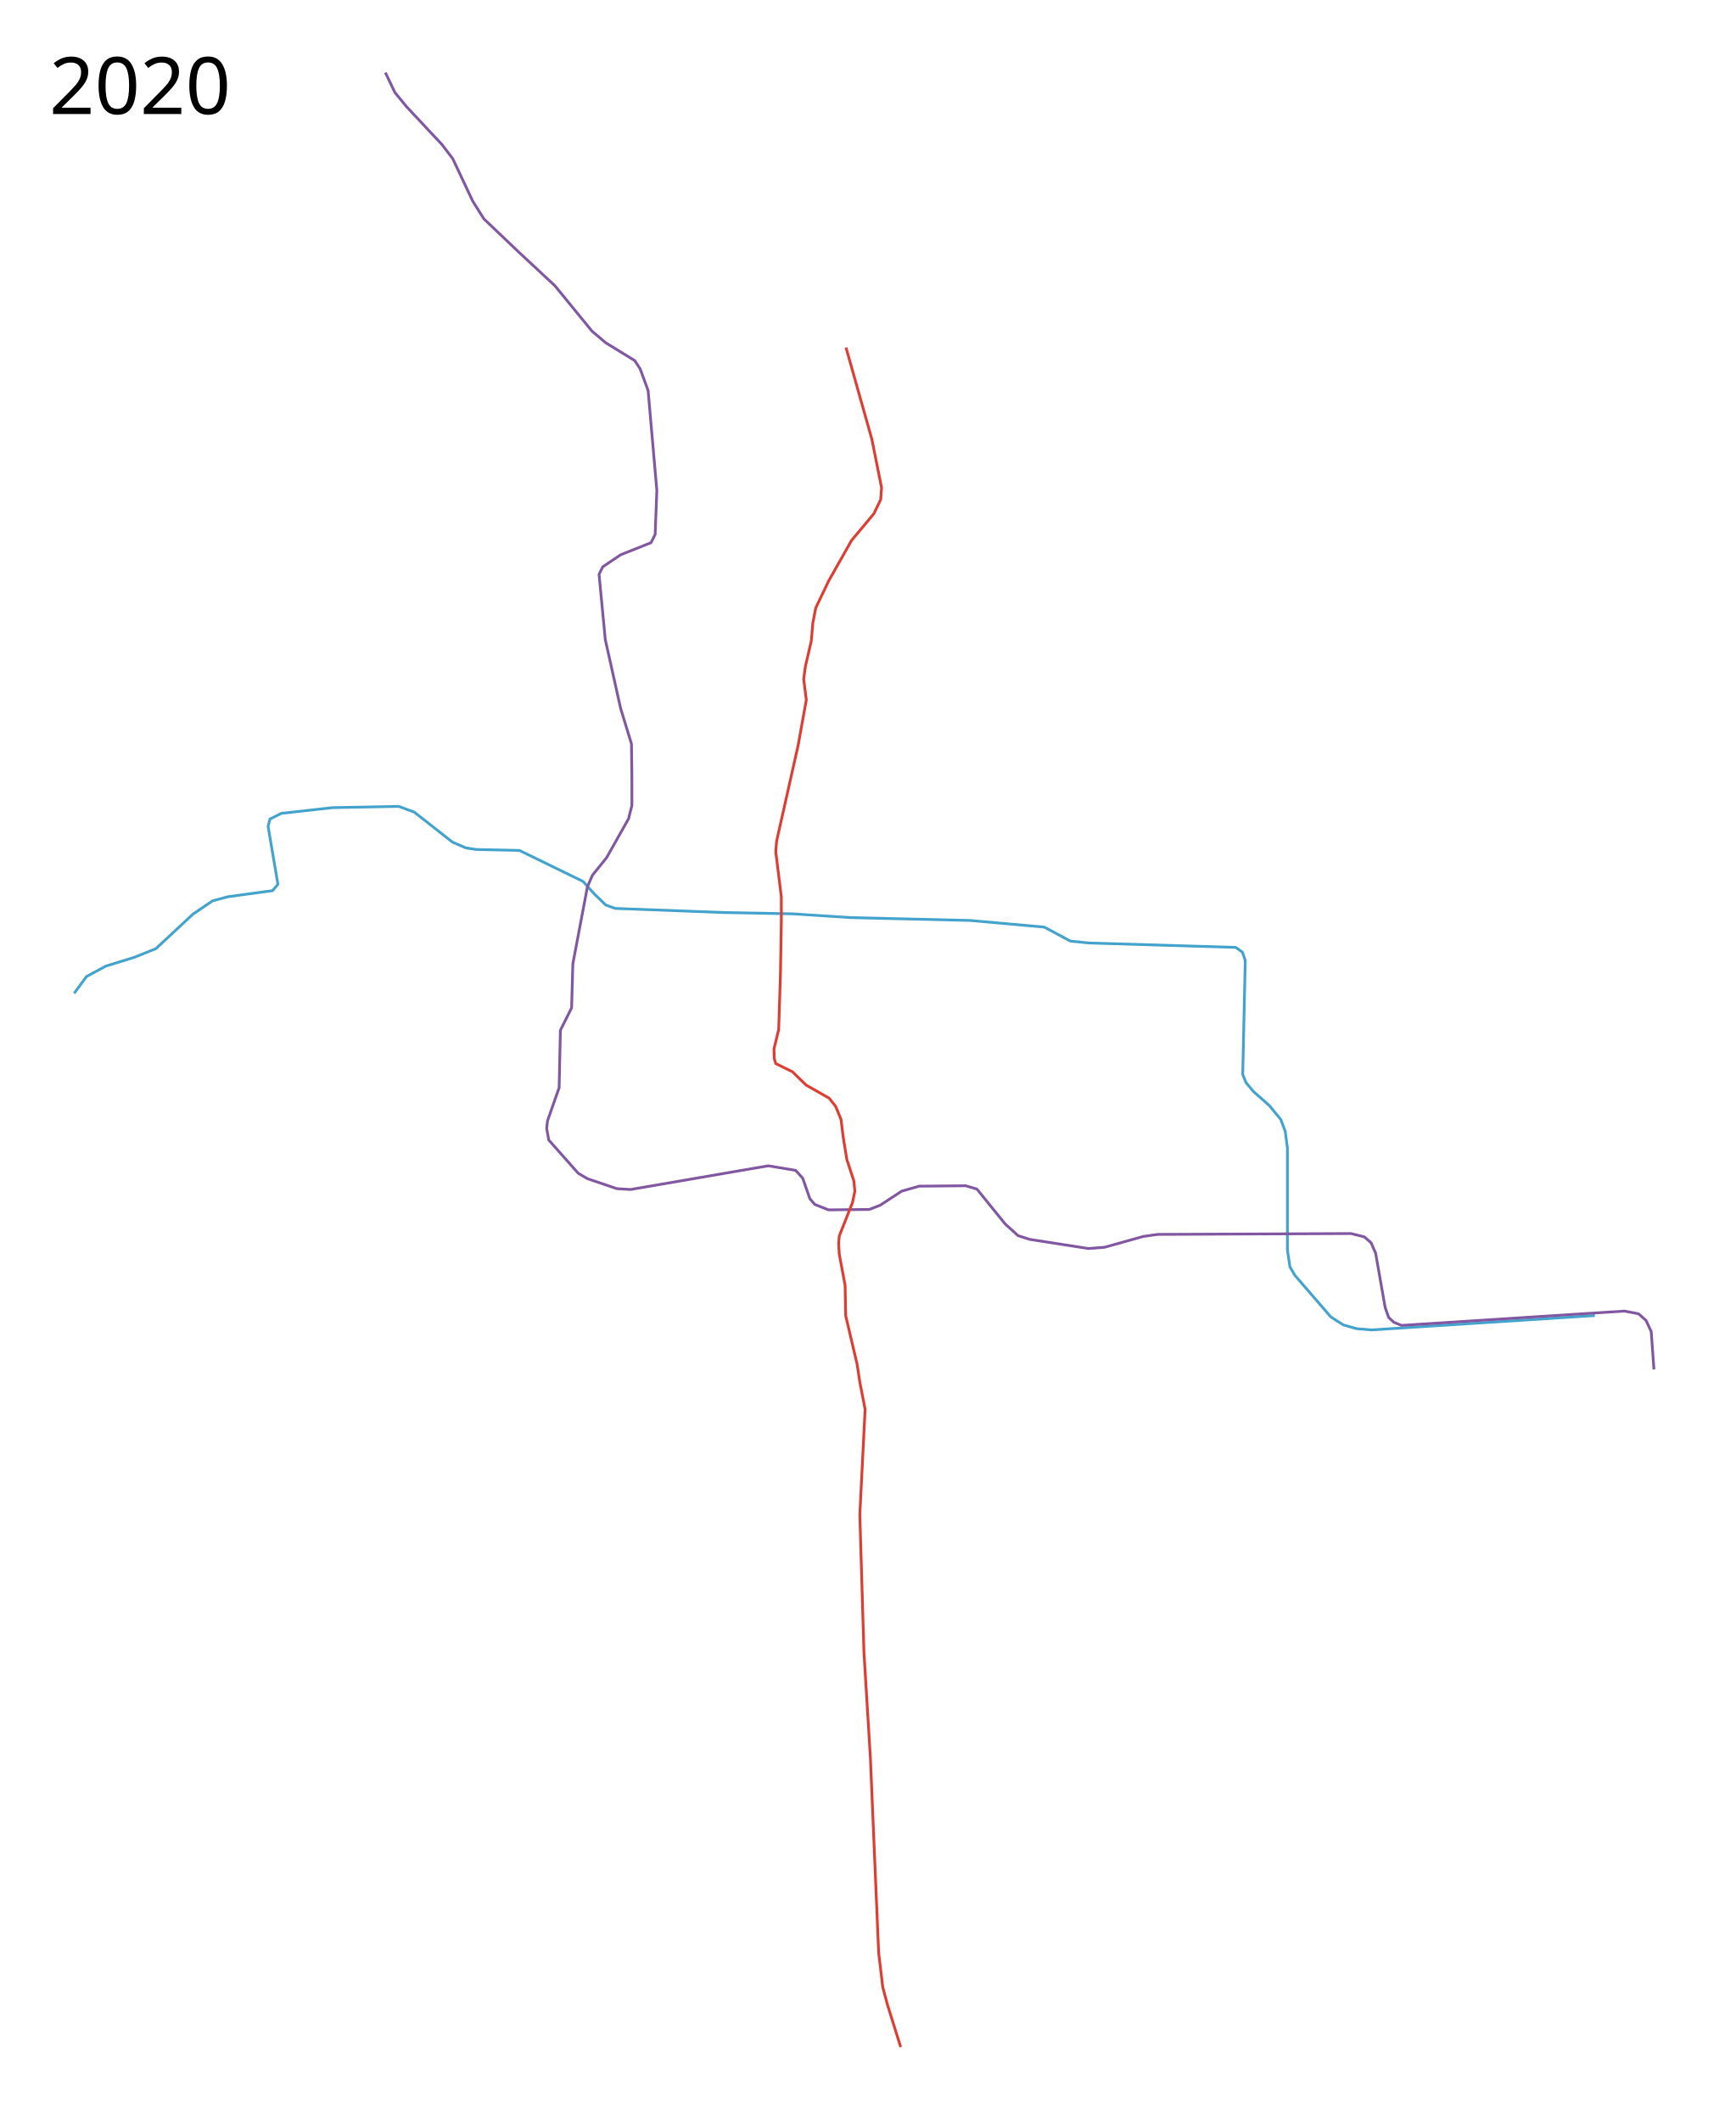
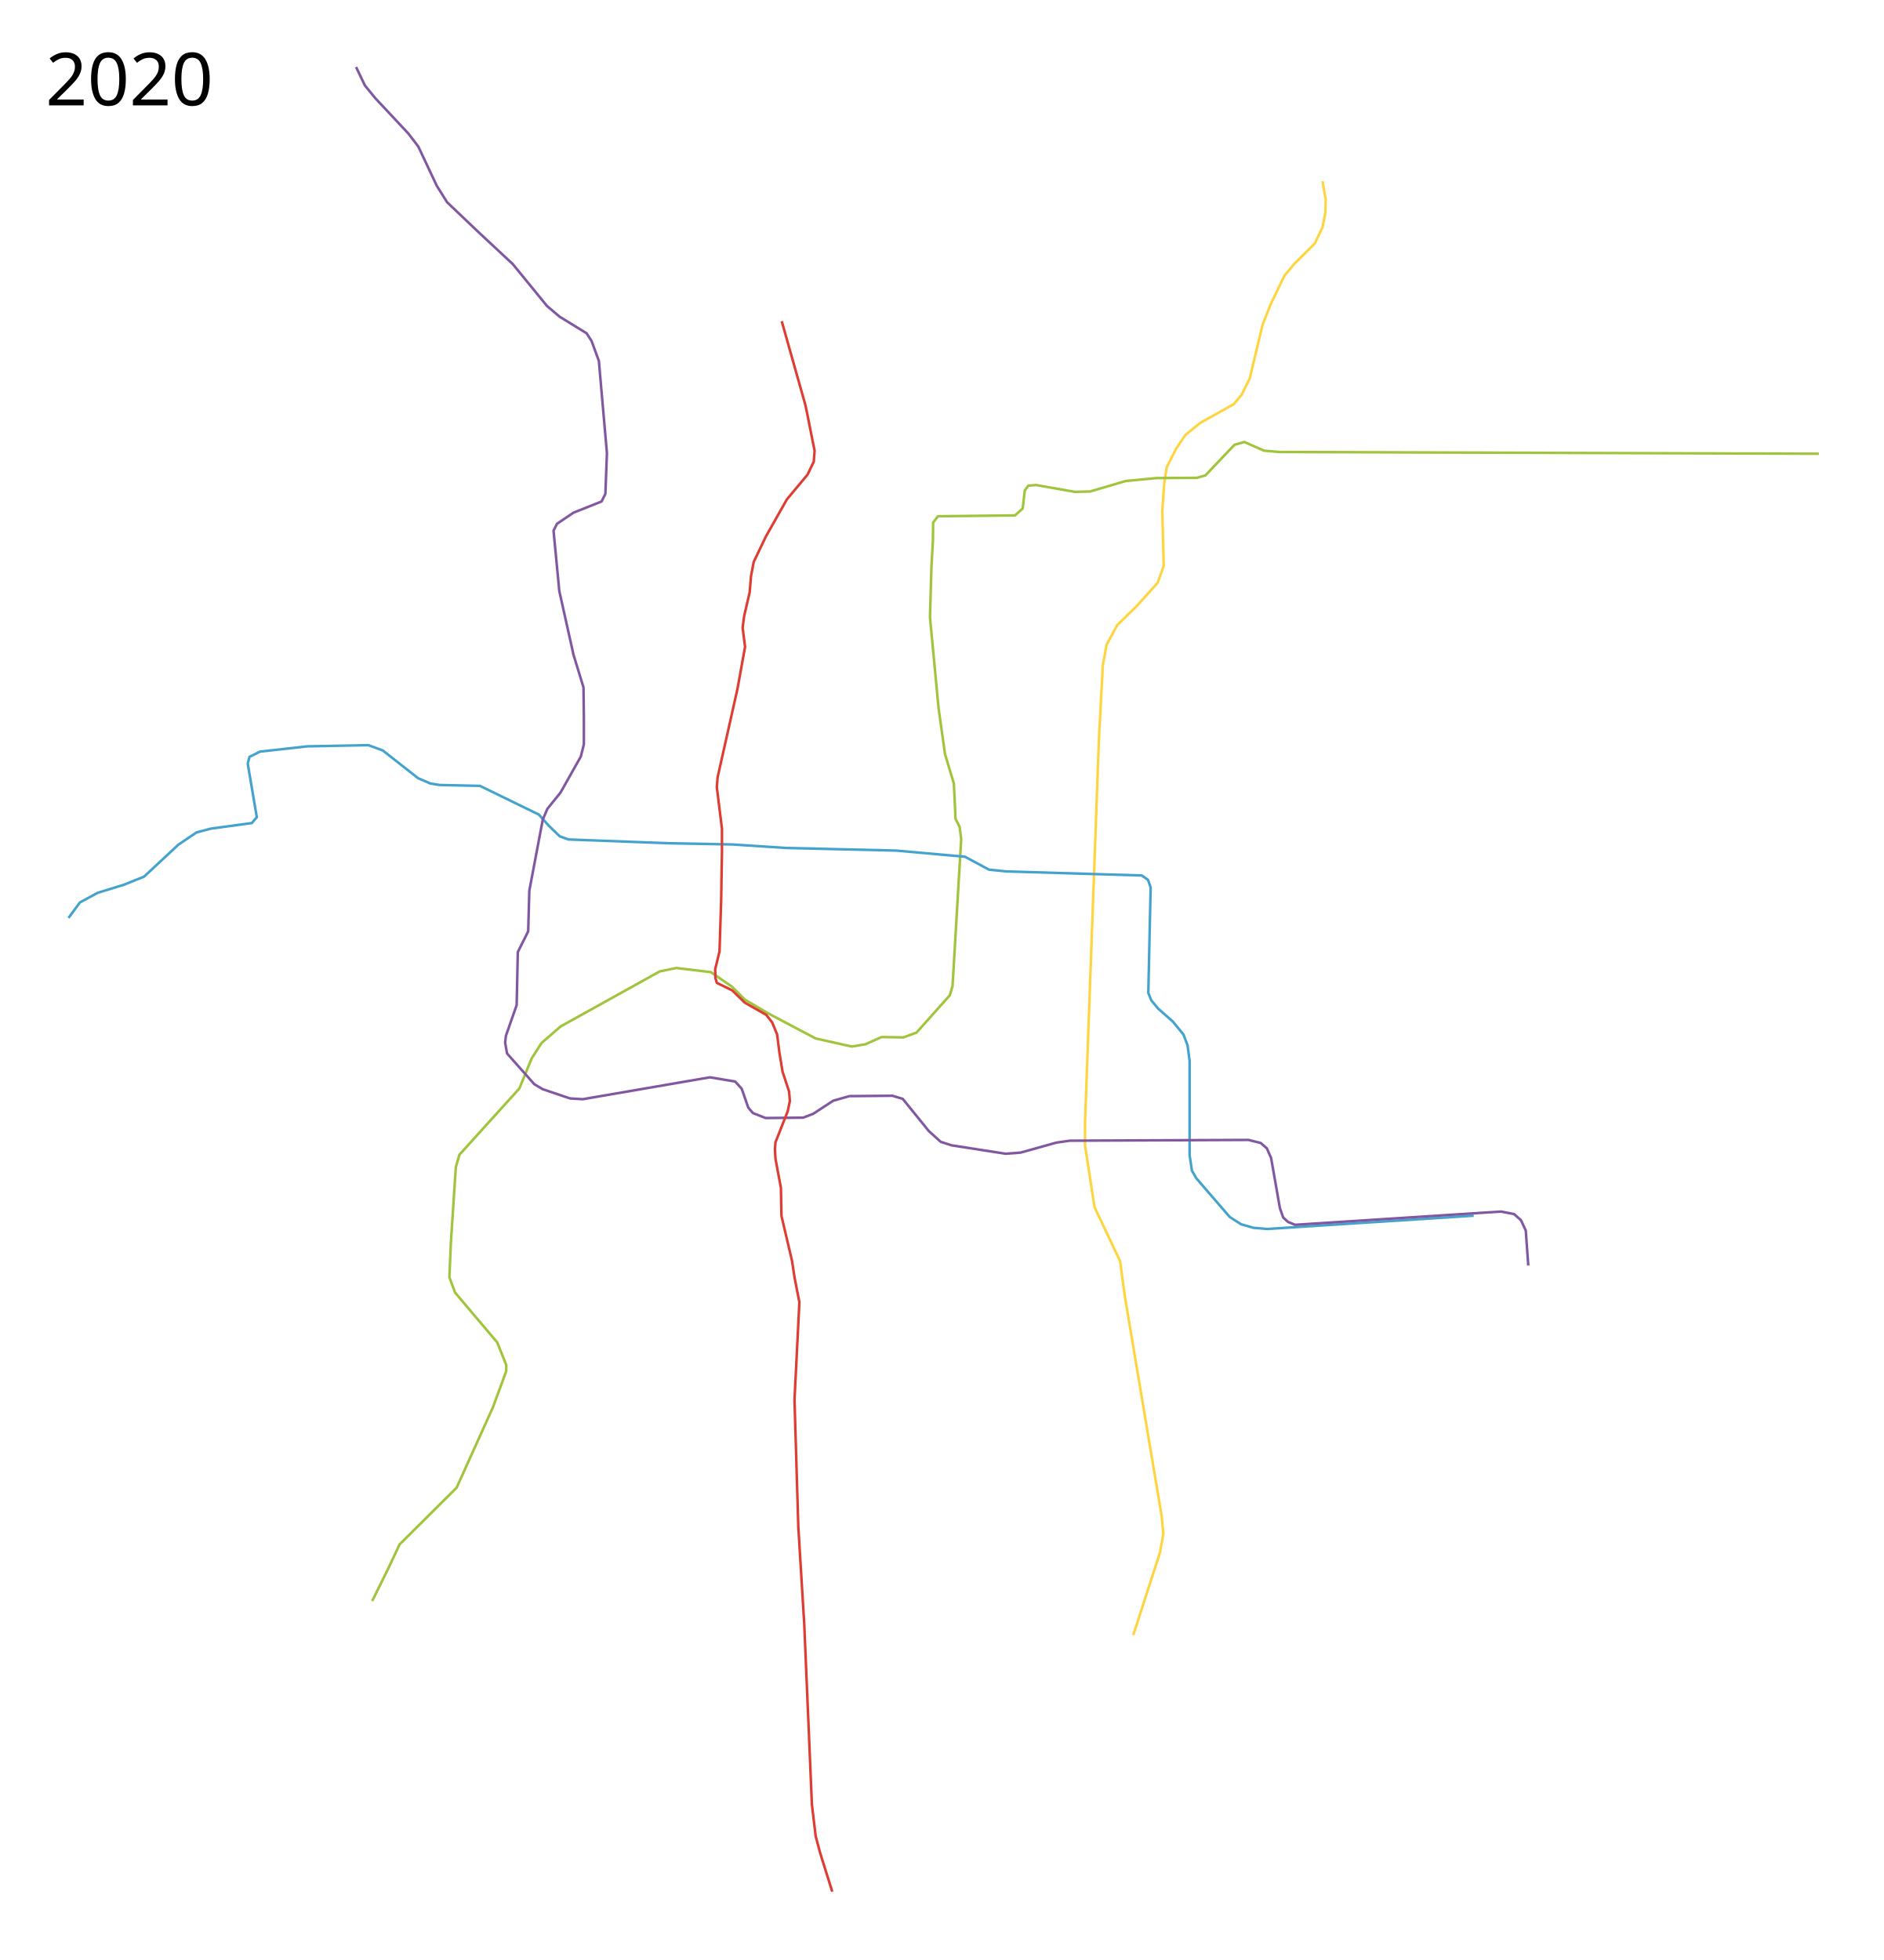
- <svg xmlns="http://www.w3.org/2000/svg" width="3150" height="3850">
+ <svg xmlns="http://www.w3.org/2000/svg" height="3850" width="3700">
+   <path d="M2225.982 3211.895l52.73-163.091 6.349-36.23-3.264-34.604-72.07-429.833-9.578-70.784-50.284-106.235-18.643-121.482v-43.409l27.195-751.31 7.774-147.458 7.258-40.653 20.956-38.874 38.54-37.675 40.883-45.36 12-33.333-2.836-107.878 3.866-54.196 4.78-31.65 18.54-36.39 18.33-27.129 29.073-23.645 65.875-36.816 15.425-18.48 15.948-32.183 24.954-104.41 16.12-41.223 27.088-56.11 18.84-22.623 40.668-40.363 15.33-32.353 5.57-28.533.607-25.449-6.335-36.359" fill="none" stroke="#fed540" stroke-width="5" stroke-linejoin="round" />
+   <path d="M731.058 3144.817l30.495-61.609 23.376-49.594 111.998-111.392 71.15-157.538 26.27-71.295v-12.318l-17.709-44.267-82.734-97.757-11.228-30.018 3.051-69.36 9.641-147.168 7.033-24.287 117.793-130.228 23.982-58.686 19.501-30.531 37.585-32.583 194.68-108.108 32.55-6.665 67.804 8.174 41.523 28.524 25.49 25.559 45.053 26.62 93.751 49.55 70.808 15.849 26.967-4.46 31.75-14.207 43.028.743 25.789-9.64 65.2-73.088 5.353-18.094 16.986-288.773-3.078-23.99-8.007-15.773-3.28-69.146-17.379-57.983-12.67-89.983-16.893-178.963 2.92-99.41 2.886-50.86.44-35.63 9.426-12.35 151.246-1.676 15.217-13.63 4.102-35.4 7.102-9.48 15.276-1.138 76.079 13.449 29.962-.808 69.925-20.582 60.788-5.776 78.753-.447 16.801-4.715 57.151-60.148 19.558-5.534 38.435 17.037 31.146 2.614 1058.682 3.429" fill="none" stroke="#a0c43b" stroke-width="5" stroke-linejoin="round" />
  <path d="M134.516 1803.129l22.436-30.49 35.092-18.984 50.624-15.532 40.269-16.108 67.307-62.705 35.667-24.161 28.188-7.479 80.538-10.93 9.78-11.505-17.833-105.275 3.451-13.232 20.71-10.354 93.194-10.355 119.657-2.302 28.189 10.355 69.608 54.651 24.161 10.355 18.409 2.877 78.812 1.725 115.63 56.377 18.984 21.285 21.86 21.285 17.259 6.329 198.47 7.478 123.108 2.301 106.425 6.903 216.303 5.178 134.614 12.08 47.172 25.313 33.366 3.451 266.927 8.054 12.08 8.63 5.178 14.956-4.602 207.099 5.753 14.382 13.231 16.107 29.34 25.887 20.709 25.312 8.054 21.286 4.027 30.489V2269.1l4.602 30.49 8.629 14.957 65.581 75.936 22.436 14.382 24.161 6.903 27.038 2.3 405.568-26.122" fill="none" stroke="#44a3cd" stroke-width="5" stroke-linejoin="round" />
-   <text x="89.453" y="206.961" style="line-height:125%;-inkscape-font-specification:Sans" font-weight="400" font-size="144px" font-family="Sans" letter-spacing="0" word-spacing="0">
-     <tspan x="89.453" y="206.961">2020</tspan>
+   <text style="line-height:125%;-inkscape-font-specification:Sans" y="206.961" x="89.453" font-weight="400" font-size="144px" font-family="Sans" letter-spacing="0" word-spacing="0">
+     <tspan y="206.961" x="89.453">2020</tspan>
  </text>
  <path d="M699.447 131.74l17.354 36.218 20.372 24.9 64.89 69.416 19.617 25.654 36.217 76.961 20.373 32.445 62.625 59.608 66.399 61.87 67.153 82.244 24.9 21.127 52.816 32.445 9.809 15.09 14.336 39.236 15.845 181.086-3.018 79.98-7.545 15.09-55.08 21.882-32.446 21.881-6.79 13.582 11.318 118.46 27.917 125.252 19.618 64.135.754 59.608v52.062l-6.036 24.145-39.99 70.925-25.654 31.69-9.054 21.127-26.409 139.588-2.263 79.98-20.372 40.744-2.264 104.125-21.127 60.362-1.509 13.581 3.773 21.127 53.571 60.362 16.6 9.81 53.571 18.108 24.9 1.509 249.748-43.008 49.799 8.3 12.827 14.336 12.827 36.972 9.054 10.563 24.9 9.809 73.943-.755 19.618-7.545 39.235-25.654 31.69-9.054 84.508-.755 20.372 6.036 51.308 63.38 23.39 21.127 21.127 6.791 106.388 16.6 29.427-2.264 70.17-19.618 26.41-3.772 350.854-1.51 24.145 6.037 12.073 10.563 8.3 18.864 17.353 98.843 6.414 18.108 9.432 8.677 13.958 5.66 404.427-26.032 25.654 4.905 13.581 12.072 9.432 20.372 4.904 68.662" fill="none" stroke="#8157a2" stroke-width="5" stroke-linejoin="round" />
  <path d="M1535.503 630.888l46.95 166.462 17.607 88.032-1.6 21.342-12.271 25.61-40.549 48.55-41.615 73.628-23.476 49.085-5.335 27.743-2.668 32.012-10.67 45.884-3.201 23.475 4.801 37.881-14.939 82.697-38.947 173.398-1.601 19.207 10.137 82.164v45.884l-1.6 93.901-3.202 100.838-8.536 35.213.533 17.606 2.668 9.07 30.411 14.94 24.543 24.008 42.149 24.009 11.737 14.939 9.604 23.475 4.268 34.146 6.403 38.948 12.804 38.948 1.6 18.673-4.267 20.275-24.01 60.822-1.066 13.338 1.067 19.208 10.67 57.087 1.068 54.954 20.807 88.566 4.802 32.012 9.604 49.085-9.604 191.538 7.47 249.159 11.737 192.605 14.939 352.664 7.47 62.957 8.536 32.011 24.009 76.829" fill="none" stroke="#dd3d32" stroke-width="5" stroke-linejoin="round" />
</svg>
